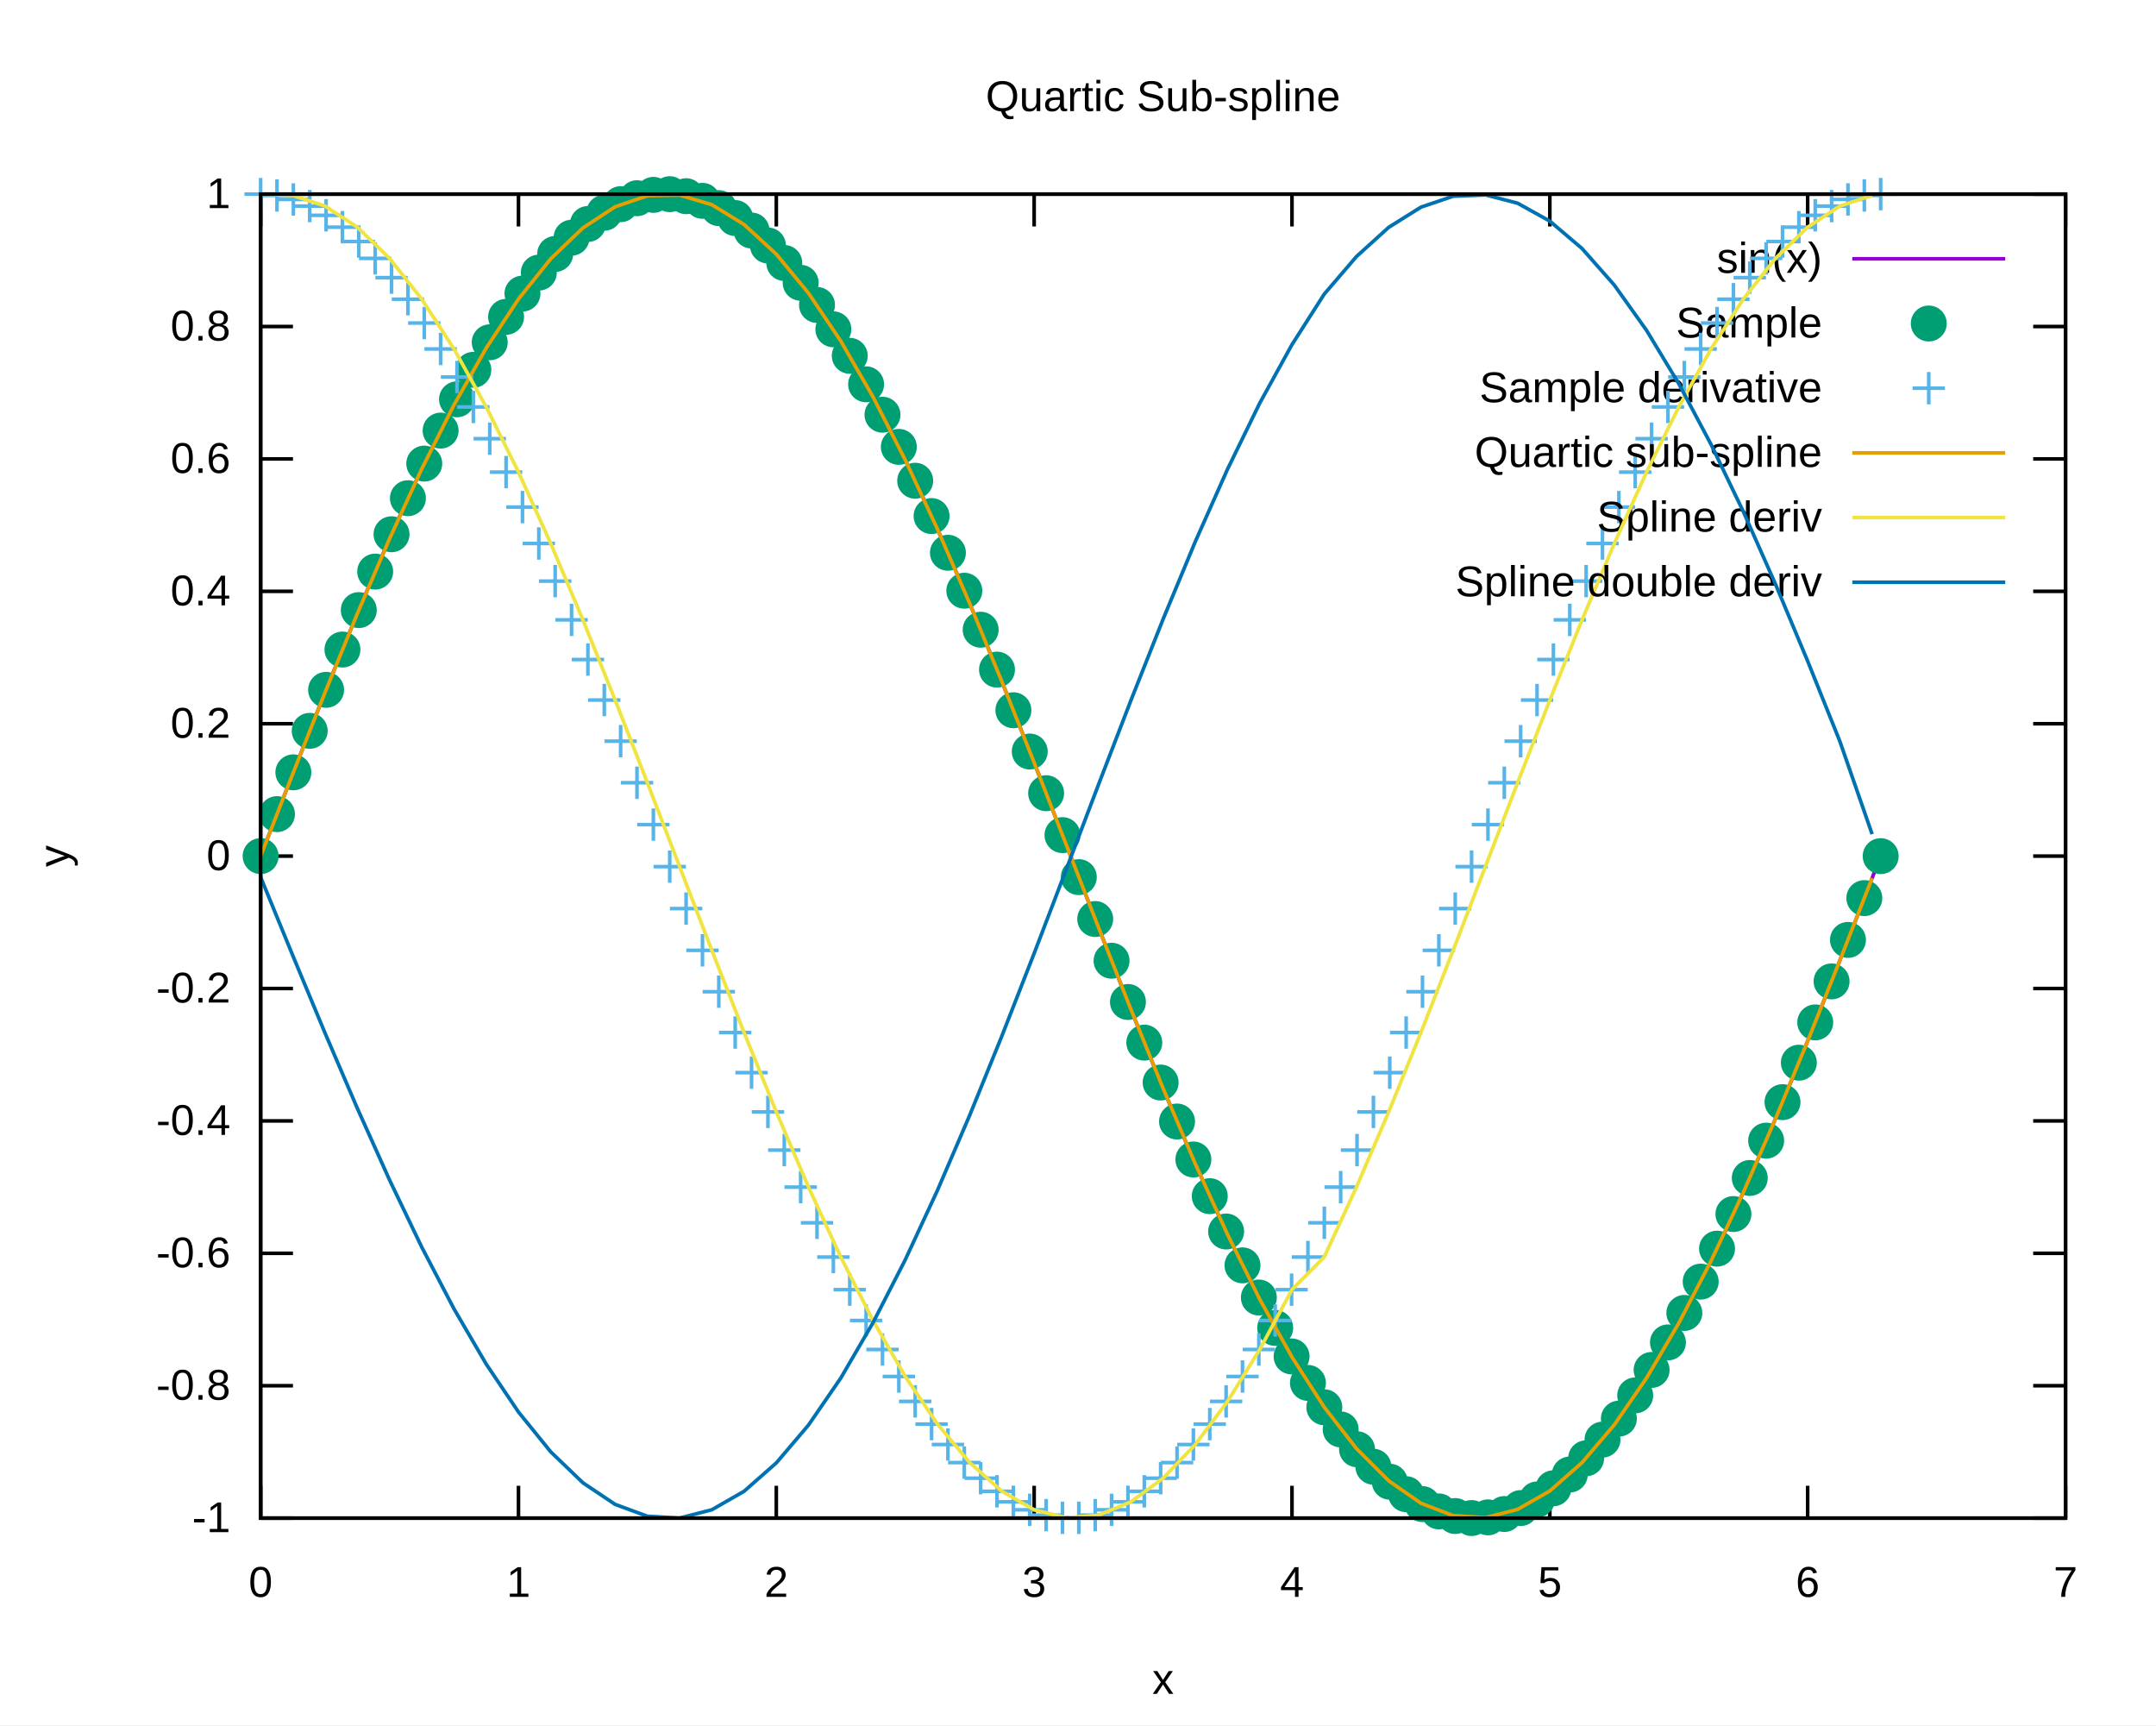
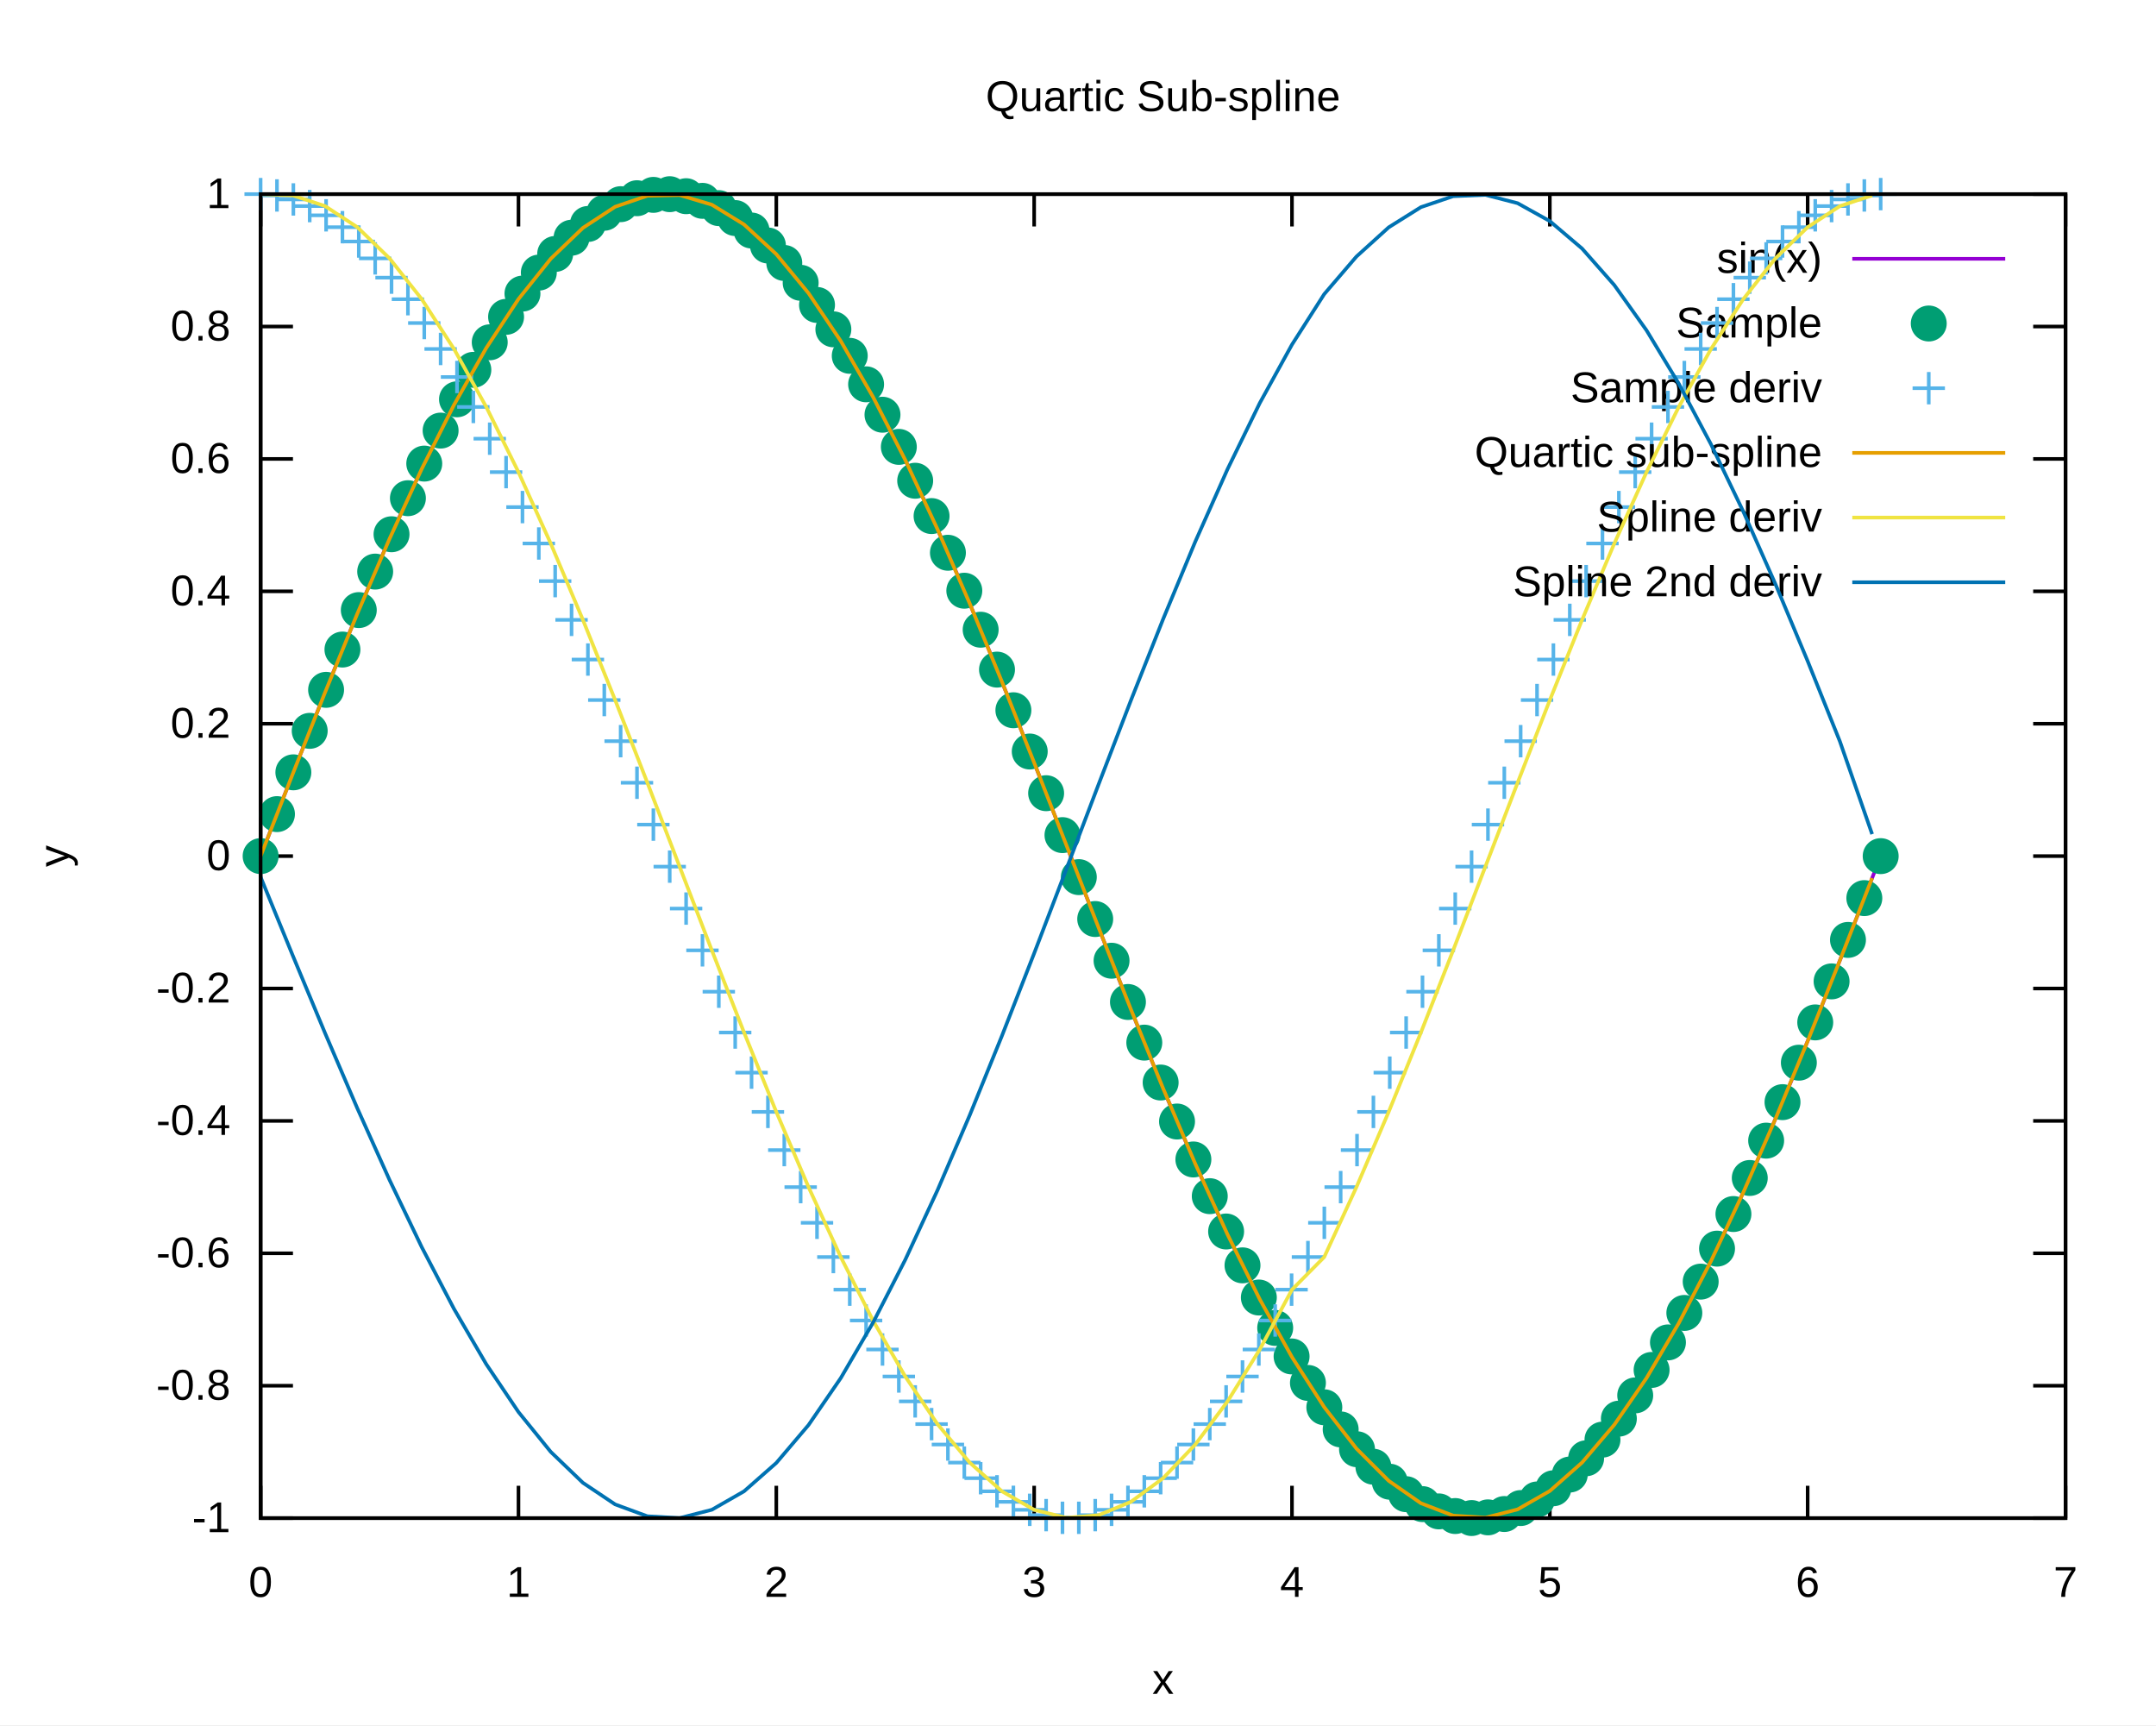
<svg xmlns="http://www.w3.org/2000/svg" xmlns:xlink="http://www.w3.org/1999/xlink" width="600" height="480" viewBox="0 0 600 480">
  <g id="gnuplot_canvas">
    <rect x="0" y="0" width="600" height="480" fill="#ffffff" />
    <defs>
      <circle id="gpDot" r="0.5" stroke-width="0.5" stroke="currentColor" />
      <path id="gpPt0" stroke-width="0.222" stroke="currentColor" d="M-1,0 h2 M0,-1 v2" />
      <path id="gpPt1" stroke-width="0.222" stroke="currentColor" d="M-1,-1 L1,1 M1,-1 L-1,1" />
      <path id="gpPt2" stroke-width="0.222" stroke="currentColor" d="M-1,0 L1,0 M0,-1 L0,1 M-1,-1 L1,1 M-1,1 L1,-1" />
      <rect id="gpPt3" stroke-width="0.222" stroke="currentColor" x="-1" y="-1" width="2" height="2" />
      <rect id="gpPt4" stroke-width="0.222" stroke="currentColor" fill="currentColor" x="-1" y="-1" width="2" height="2" />
      <circle id="gpPt5" stroke-width="0.222" stroke="currentColor" cx="0" cy="0" r="1" />
      <use xlink:href="#gpPt5" id="gpPt6" fill="currentColor" stroke="none" />
      <path id="gpPt7" stroke-width="0.222" stroke="currentColor" d="M0,-1.33 L-1.33,0.67 L1.33,0.67 z" />
      <use xlink:href="#gpPt7" id="gpPt8" fill="currentColor" stroke="none" />
      <use xlink:href="#gpPt7" id="gpPt9" stroke="currentColor" transform="rotate(180)" />
      <use xlink:href="#gpPt9" id="gpPt10" fill="currentColor" stroke="none" />
      <use xlink:href="#gpPt3" id="gpPt11" stroke="currentColor" transform="rotate(45)" />
      <use xlink:href="#gpPt11" id="gpPt12" fill="currentColor" stroke="none" />
      <path id="gpPt13" stroke-width="0.222" stroke="currentColor" d="M0,1.330 L1.265,0.411 L0.782,-1.067 L-0.782,-1.076 L-1.265,0.411 z" />
      <use xlink:href="#gpPt13" id="gpPt14" fill="currentColor" stroke="none" />
      <filter id="textbox" filterUnits="objectBoundingBox" x="0" y="0" height="1" width="1">
        <feFlood flood-color="#FFFFFF" flood-opacity="1" result="bgnd" />
        <feComposite in="SourceGraphic" in2="bgnd" operator="atop" />
      </filter>
      <filter id="greybox" filterUnits="objectBoundingBox" x="0" y="0" height="1" width="1">
        <feFlood flood-color="lightgrey" flood-opacity="1" result="grey" />
        <feComposite in="SourceGraphic" in2="grey" operator="atop" />
      </filter>
    </defs>
    <g fill="none" color="#FFFFFF" stroke="currentColor" stroke-width="1.00" stroke-linecap="butt" stroke-linejoin="miter">
</g>
    <g fill="none" color="black" stroke="currentColor" stroke-width="1.00" stroke-linecap="butt" stroke-linejoin="miter">
      <path stroke="black" d="M72.53,422.40 L81.53,422.40 M574.82,422.40 L565.82,422.40  " />
      <g transform="translate(64.14,426.30)" stroke="none" fill="black" font-family="Arial" font-size="12.00" text-anchor="end">
        <text>
          <tspan font-family="Arial">-1</tspan>
        </text>
      </g>
    </g>
    <g fill="none" color="black" stroke="currentColor" stroke-width="1.00" stroke-linecap="butt" stroke-linejoin="miter">
      <path stroke="black" d="M72.53,385.56 L81.53,385.56 M574.82,385.56 L565.82,385.56  " />
      <g transform="translate(64.14,389.46)" stroke="none" fill="black" font-family="Arial" font-size="12.00" text-anchor="end">
        <text>
          <tspan font-family="Arial">-0.8</tspan>
        </text>
      </g>
    </g>
    <g fill="none" color="black" stroke="currentColor" stroke-width="1.00" stroke-linecap="butt" stroke-linejoin="miter">
      <path stroke="black" d="M72.53,348.72 L81.53,348.72 M574.82,348.72 L565.82,348.72  " />
      <g transform="translate(64.14,352.62)" stroke="none" fill="black" font-family="Arial" font-size="12.00" text-anchor="end">
        <text>
          <tspan font-family="Arial">-0.6</tspan>
        </text>
      </g>
    </g>
    <g fill="none" color="black" stroke="currentColor" stroke-width="1.00" stroke-linecap="butt" stroke-linejoin="miter">
      <path stroke="black" d="M72.53,311.88 L81.53,311.88 M574.82,311.88 L565.82,311.88  " />
      <g transform="translate(64.14,315.78)" stroke="none" fill="black" font-family="Arial" font-size="12.00" text-anchor="end">
        <text>
          <tspan font-family="Arial">-0.4</tspan>
        </text>
      </g>
    </g>
    <g fill="none" color="black" stroke="currentColor" stroke-width="1.00" stroke-linecap="butt" stroke-linejoin="miter">
      <path stroke="black" d="M72.53,275.04 L81.53,275.04 M574.82,275.04 L565.82,275.04  " />
      <g transform="translate(64.14,278.94)" stroke="none" fill="black" font-family="Arial" font-size="12.00" text-anchor="end">
        <text>
          <tspan font-family="Arial">-0.2</tspan>
        </text>
      </g>
    </g>
    <g fill="none" color="black" stroke="currentColor" stroke-width="1.00" stroke-linecap="butt" stroke-linejoin="miter">
      <path stroke="black" d="M72.53,238.20 L81.53,238.20 M574.82,238.20 L565.82,238.20  " />
      <g transform="translate(64.14,242.10)" stroke="none" fill="black" font-family="Arial" font-size="12.00" text-anchor="end">
        <text>
          <tspan font-family="Arial"> 0</tspan>
        </text>
      </g>
    </g>
    <g fill="none" color="black" stroke="currentColor" stroke-width="1.00" stroke-linecap="butt" stroke-linejoin="miter">
      <path stroke="black" d="M72.53,201.37 L81.53,201.37 M574.82,201.37 L565.82,201.37  " />
      <g transform="translate(64.14,205.27)" stroke="none" fill="black" font-family="Arial" font-size="12.00" text-anchor="end">
        <text>
          <tspan font-family="Arial"> 0.2</tspan>
        </text>
      </g>
    </g>
    <g fill="none" color="black" stroke="currentColor" stroke-width="1.00" stroke-linecap="butt" stroke-linejoin="miter">
      <path stroke="black" d="M72.53,164.53 L81.53,164.53 M574.82,164.53 L565.82,164.53  " />
      <g transform="translate(64.14,168.43)" stroke="none" fill="black" font-family="Arial" font-size="12.00" text-anchor="end">
        <text>
          <tspan font-family="Arial"> 0.4</tspan>
        </text>
      </g>
    </g>
    <g fill="none" color="black" stroke="currentColor" stroke-width="1.00" stroke-linecap="butt" stroke-linejoin="miter">
      <path stroke="black" d="M72.53,127.69 L81.53,127.69 M574.82,127.69 L565.82,127.69  " />
      <g transform="translate(64.14,131.59)" stroke="none" fill="black" font-family="Arial" font-size="12.00" text-anchor="end">
        <text>
          <tspan font-family="Arial"> 0.6</tspan>
        </text>
      </g>
    </g>
    <g fill="none" color="black" stroke="currentColor" stroke-width="1.00" stroke-linecap="butt" stroke-linejoin="miter">
      <path stroke="black" d="M72.53,90.85 L81.53,90.85 M574.82,90.85 L565.82,90.85  " />
      <g transform="translate(64.14,94.75)" stroke="none" fill="black" font-family="Arial" font-size="12.00" text-anchor="end">
        <text>
          <tspan font-family="Arial"> 0.8</tspan>
        </text>
      </g>
    </g>
    <g fill="none" color="black" stroke="currentColor" stroke-width="1.00" stroke-linecap="butt" stroke-linejoin="miter">
      <path stroke="black" d="M72.53,54.01 L81.53,54.01 M574.82,54.01 L565.82,54.01  " />
      <g transform="translate(64.14,57.91)" stroke="none" fill="black" font-family="Arial" font-size="12.00" text-anchor="end">
        <text>
          <tspan font-family="Arial"> 1</tspan>
        </text>
      </g>
    </g>
    <g fill="none" color="black" stroke="currentColor" stroke-width="1.00" stroke-linecap="butt" stroke-linejoin="miter">
      <path stroke="black" d="M72.53,422.40 L72.53,413.40 M72.53,54.01 L72.53,63.01  " />
      <g transform="translate(72.53,444.30)" stroke="none" fill="black" font-family="Arial" font-size="12.00" text-anchor="middle">
        <text>
          <tspan font-family="Arial"> 0</tspan>
        </text>
      </g>
    </g>
    <g fill="none" color="black" stroke="currentColor" stroke-width="1.00" stroke-linecap="butt" stroke-linejoin="miter">
      <path stroke="black" d="M144.29,422.40 L144.29,413.40 M144.29,54.01 L144.29,63.01  " />
      <g transform="translate(144.29,444.30)" stroke="none" fill="black" font-family="Arial" font-size="12.00" text-anchor="middle">
        <text>
          <tspan font-family="Arial"> 1</tspan>
        </text>
      </g>
    </g>
    <g fill="none" color="black" stroke="currentColor" stroke-width="1.00" stroke-linecap="butt" stroke-linejoin="miter">
      <path stroke="black" d="M216.04,422.40 L216.04,413.40 M216.04,54.01 L216.04,63.01  " />
      <g transform="translate(216.04,444.30)" stroke="none" fill="black" font-family="Arial" font-size="12.00" text-anchor="middle">
        <text>
          <tspan font-family="Arial"> 2</tspan>
        </text>
      </g>
    </g>
    <g fill="none" color="black" stroke="currentColor" stroke-width="1.00" stroke-linecap="butt" stroke-linejoin="miter">
      <path stroke="black" d="M287.80,422.40 L287.80,413.40 M287.80,54.01 L287.80,63.01  " />
      <g transform="translate(287.80,444.30)" stroke="none" fill="black" font-family="Arial" font-size="12.00" text-anchor="middle">
        <text>
          <tspan font-family="Arial"> 3</tspan>
        </text>
      </g>
    </g>
    <g fill="none" color="black" stroke="currentColor" stroke-width="1.00" stroke-linecap="butt" stroke-linejoin="miter">
      <path stroke="black" d="M359.55,422.40 L359.55,413.40 M359.55,54.01 L359.55,63.01  " />
      <g transform="translate(359.55,444.30)" stroke="none" fill="black" font-family="Arial" font-size="12.00" text-anchor="middle">
        <text>
          <tspan font-family="Arial"> 4</tspan>
        </text>
      </g>
    </g>
    <g fill="none" color="black" stroke="currentColor" stroke-width="1.00" stroke-linecap="butt" stroke-linejoin="miter">
      <path stroke="black" d="M431.31,422.40 L431.31,413.40 M431.31,54.01 L431.31,63.01  " />
      <g transform="translate(431.31,444.30)" stroke="none" fill="black" font-family="Arial" font-size="12.00" text-anchor="middle">
        <text>
          <tspan font-family="Arial"> 5</tspan>
        </text>
      </g>
    </g>
    <g fill="none" color="black" stroke="currentColor" stroke-width="1.00" stroke-linecap="butt" stroke-linejoin="miter">
      <path stroke="black" d="M503.06,422.40 L503.06,413.40 M503.06,54.01 L503.06,63.01  " />
      <g transform="translate(503.06,444.30)" stroke="none" fill="black" font-family="Arial" font-size="12.00" text-anchor="middle">
        <text>
          <tspan font-family="Arial"> 6</tspan>
        </text>
      </g>
    </g>
    <g fill="none" color="black" stroke="currentColor" stroke-width="1.00" stroke-linecap="butt" stroke-linejoin="miter">
      <path stroke="black" d="M574.82,422.40 L574.82,413.40 M574.82,54.01 L574.82,63.01  " />
      <g transform="translate(574.82,444.30)" stroke="none" fill="black" font-family="Arial" font-size="12.00" text-anchor="middle">
        <text>
          <tspan font-family="Arial"> 7</tspan>
        </text>
      </g>
    </g>
    <g fill="none" color="black" stroke="currentColor" stroke-width="1.00" stroke-linecap="butt" stroke-linejoin="miter">
</g>
    <g fill="none" color="black" stroke="currentColor" stroke-width="1.00" stroke-linecap="butt" stroke-linejoin="miter">
      <path stroke="black" d="M72.53,54.01 L72.53,422.40 L574.82,422.40 L574.82,54.01 L72.53,54.01 Z  " />
    </g>
    <g fill="none" color="black" stroke="currentColor" stroke-width="1.00" stroke-linecap="butt" stroke-linejoin="miter">
</g>
    <g id="gnuplot_plot_1">
      <g fill="none" color="black" stroke="currentColor" stroke-width="1.00" stroke-linecap="butt" stroke-linejoin="miter">
        <g transform="translate(507.09,75.91)" stroke="none" fill="black" font-family="Arial" font-size="12.00" text-anchor="end">
          <text>
            <tspan font-family="Arial">sin(x)</tspan>
          </text>
        </g>
      </g>
      <g fill="none" color="black" stroke="currentColor" stroke-width="1.00" stroke-linecap="butt" stroke-linejoin="miter">
        <path stroke="rgb(148,   0, 211)" d="M515.48,72.01 L558.04,72.01 M72.53,238.20 L77.08,226.52 L81.64,214.89 L86.19,203.35 L90.75,191.94 L95.30,180.73   L99.85,169.75 L104.41,159.04 L108.96,148.65 L113.52,138.62 L118.07,128.99 L122.62,119.81 L127.18,111.10 L131.73,102.90   L136.29,95.24 L140.84,88.16 L145.40,81.69 L149.95,75.85 L154.50,70.66 L159.06,66.14 L163.61,62.32 L168.17,59.20   L172.72,56.81 L177.27,55.14 L181.83,54.22 L186.38,54.03 L190.94,54.59 L195.49,55.88 L200.04,57.91 L204.60,60.67   L209.15,64.14 L213.71,68.31 L218.26,73.17 L222.81,78.69 L227.37,84.85 L231.92,91.63 L236.48,99.00 L241.03,106.93   L245.59,115.39 L250.14,124.34 L254.69,133.76 L259.25,143.59 L263.80,153.80 L268.36,164.36 L272.91,175.21 L277.46,186.31   L282.02,197.63 L286.57,209.10 L291.13,220.70 L295.68,232.36 L300.23,244.05 L304.79,255.71 L309.34,267.31 L313.90,278.79   L318.45,290.10 L323.00,301.20 L327.56,312.05 L332.11,322.61 L336.67,332.82 L341.22,342.66 L345.78,352.07 L350.33,361.02   L354.88,369.48 L359.44,377.41 L363.99,384.78 L368.55,391.56 L373.10,397.72 L377.65,403.24 L382.21,408.10 L386.76,412.27   L391.32,415.74 L395.87,418.50 L400.42,420.53 L404.98,421.82 L409.53,422.38 L414.09,422.19 L418.64,421.27 L423.19,419.60   L427.75,417.21 L432.30,414.09 L436.86,410.27 L441.41,405.75 L445.97,400.56 L450.52,394.72 L455.07,388.25 L459.63,381.17   L464.18,373.51 L468.74,365.31 L473.29,356.60 L477.84,347.42 L482.40,337.79 L486.95,327.76 L491.51,317.37 L496.06,306.66   L500.61,295.68 L505.17,284.46 L509.72,273.06 L514.28,261.52 L518.83,249.89 L523.38,238.20  " />
      </g>
    </g>
    <g id="gnuplot_plot_2">
      <g fill="none" color="black" stroke="currentColor" stroke-width="1.00" stroke-linecap="butt" stroke-linejoin="miter">
        <g transform="translate(507.09,93.91)" stroke="none" fill="black" font-family="Arial" font-size="12.00" text-anchor="end">
          <text>
            <tspan font-family="Arial">Sample</tspan>
          </text>
        </g>
      </g>
      <g fill="none" color="black" stroke="currentColor" stroke-width="1.00" stroke-linecap="butt" stroke-linejoin="miter">
        <use xlink:href="#gpPt6" transform="translate(72.53,238.20) scale(4.50)" color="rgb(  0, 158, 115)" />
        <use xlink:href="#gpPt6" transform="translate(77.08,226.52) scale(4.50)" color="rgb(  0, 158, 115)" />
        <use xlink:href="#gpPt6" transform="translate(81.64,214.89) scale(4.50)" color="rgb(  0, 158, 115)" />
        <use xlink:href="#gpPt6" transform="translate(86.19,203.35) scale(4.50)" color="rgb(  0, 158, 115)" />
        <use xlink:href="#gpPt6" transform="translate(90.75,191.94) scale(4.50)" color="rgb(  0, 158, 115)" />
        <use xlink:href="#gpPt6" transform="translate(95.30,180.73) scale(4.50)" color="rgb(  0, 158, 115)" />
        <use xlink:href="#gpPt6" transform="translate(99.85,169.75) scale(4.50)" color="rgb(  0, 158, 115)" />
        <use xlink:href="#gpPt6" transform="translate(104.41,159.04) scale(4.50)" color="rgb(  0, 158, 115)" />
        <use xlink:href="#gpPt6" transform="translate(108.96,148.65) scale(4.50)" color="rgb(  0, 158, 115)" />
        <use xlink:href="#gpPt6" transform="translate(113.52,138.62) scale(4.50)" color="rgb(  0, 158, 115)" />
        <use xlink:href="#gpPt6" transform="translate(118.07,128.99) scale(4.50)" color="rgb(  0, 158, 115)" />
        <use xlink:href="#gpPt6" transform="translate(122.62,119.81) scale(4.50)" color="rgb(  0, 158, 115)" />
        <use xlink:href="#gpPt6" transform="translate(127.18,111.10) scale(4.50)" color="rgb(  0, 158, 115)" />
        <use xlink:href="#gpPt6" transform="translate(131.73,102.90) scale(4.50)" color="rgb(  0, 158, 115)" />
        <use xlink:href="#gpPt6" transform="translate(136.29,95.24) scale(4.50)" color="rgb(  0, 158, 115)" />
        <use xlink:href="#gpPt6" transform="translate(140.84,88.16) scale(4.50)" color="rgb(  0, 158, 115)" />
        <use xlink:href="#gpPt6" transform="translate(145.40,81.69) scale(4.50)" color="rgb(  0, 158, 115)" />
        <use xlink:href="#gpPt6" transform="translate(149.95,75.85) scale(4.50)" color="rgb(  0, 158, 115)" />
        <use xlink:href="#gpPt6" transform="translate(154.50,70.66) scale(4.50)" color="rgb(  0, 158, 115)" />
        <use xlink:href="#gpPt6" transform="translate(159.06,66.14) scale(4.50)" color="rgb(  0, 158, 115)" />
        <use xlink:href="#gpPt6" transform="translate(163.61,62.32) scale(4.50)" color="rgb(  0, 158, 115)" />
        <use xlink:href="#gpPt6" transform="translate(168.17,59.20) scale(4.50)" color="rgb(  0, 158, 115)" />
        <use xlink:href="#gpPt6" transform="translate(172.72,56.81) scale(4.50)" color="rgb(  0, 158, 115)" />
        <use xlink:href="#gpPt6" transform="translate(177.27,55.15) scale(4.50)" color="rgb(  0, 158, 115)" />
        <use xlink:href="#gpPt6" transform="translate(181.83,54.22) scale(4.50)" color="rgb(  0, 158, 115)" />
        <use xlink:href="#gpPt6" transform="translate(186.38,54.03) scale(4.50)" color="rgb(  0, 158, 115)" />
        <use xlink:href="#gpPt6" transform="translate(190.94,54.59) scale(4.50)" color="rgb(  0, 158, 115)" />
        <use xlink:href="#gpPt6" transform="translate(195.49,55.88) scale(4.50)" color="rgb(  0, 158, 115)" />
        <use xlink:href="#gpPt6" transform="translate(200.04,57.91) scale(4.50)" color="rgb(  0, 158, 115)" />
        <use xlink:href="#gpPt6" transform="translate(204.60,60.67) scale(4.50)" color="rgb(  0, 158, 115)" />
        <use xlink:href="#gpPt6" transform="translate(209.15,64.14) scale(4.50)" color="rgb(  0, 158, 115)" />
        <use xlink:href="#gpPt6" transform="translate(213.71,68.31) scale(4.50)" color="rgb(  0, 158, 115)" />
        <use xlink:href="#gpPt6" transform="translate(218.26,73.17) scale(4.50)" color="rgb(  0, 158, 115)" />
        <use xlink:href="#gpPt6" transform="translate(222.82,78.69) scale(4.50)" color="rgb(  0, 158, 115)" />
        <use xlink:href="#gpPt6" transform="translate(227.37,84.85) scale(4.50)" color="rgb(  0, 158, 115)" />
        <use xlink:href="#gpPt6" transform="translate(231.92,91.63) scale(4.50)" color="rgb(  0, 158, 115)" />
        <use xlink:href="#gpPt6" transform="translate(236.48,99.00) scale(4.50)" color="rgb(  0, 158, 115)" />
        <use xlink:href="#gpPt6" transform="translate(241.03,106.93) scale(4.50)" color="rgb(  0, 158, 115)" />
        <use xlink:href="#gpPt6" transform="translate(245.59,115.39) scale(4.50)" color="rgb(  0, 158, 115)" />
        <use xlink:href="#gpPt6" transform="translate(250.14,124.34) scale(4.50)" color="rgb(  0, 158, 115)" />
        <use xlink:href="#gpPt6" transform="translate(254.69,133.76) scale(4.50)" color="rgb(  0, 158, 115)" />
        <use xlink:href="#gpPt6" transform="translate(259.25,143.59) scale(4.50)" color="rgb(  0, 158, 115)" />
        <use xlink:href="#gpPt6" transform="translate(263.80,153.80) scale(4.50)" color="rgb(  0, 158, 115)" />
        <use xlink:href="#gpPt6" transform="translate(268.36,164.36) scale(4.50)" color="rgb(  0, 158, 115)" />
        <use xlink:href="#gpPt6" transform="translate(272.91,175.21) scale(4.50)" color="rgb(  0, 158, 115)" />
        <use xlink:href="#gpPt6" transform="translate(277.46,186.31) scale(4.50)" color="rgb(  0, 158, 115)" />
        <use xlink:href="#gpPt6" transform="translate(282.02,197.62) scale(4.50)" color="rgb(  0, 158, 115)" />
        <use xlink:href="#gpPt6" transform="translate(286.57,209.10) scale(4.50)" color="rgb(  0, 158, 115)" />
        <use xlink:href="#gpPt6" transform="translate(291.13,220.70) scale(4.50)" color="rgb(  0, 158, 115)" />
        <use xlink:href="#gpPt6" transform="translate(295.68,232.36) scale(4.50)" color="rgb(  0, 158, 115)" />
        <use xlink:href="#gpPt6" transform="translate(300.23,244.05) scale(4.50)" color="rgb(  0, 158, 115)" />
        <use xlink:href="#gpPt6" transform="translate(304.79,255.71) scale(4.50)" color="rgb(  0, 158, 115)" />
        <use xlink:href="#gpPt6" transform="translate(309.34,267.31) scale(4.50)" color="rgb(  0, 158, 115)" />
        <use xlink:href="#gpPt6" transform="translate(313.90,278.79) scale(4.50)" color="rgb(  0, 158, 115)" />
        <use xlink:href="#gpPt6" transform="translate(318.45,290.10) scale(4.50)" color="rgb(  0, 158, 115)" />
        <use xlink:href="#gpPt6" transform="translate(323.00,301.20) scale(4.50)" color="rgb(  0, 158, 115)" />
        <use xlink:href="#gpPt6" transform="translate(327.56,312.05) scale(4.50)" color="rgb(  0, 158, 115)" />
        <use xlink:href="#gpPt6" transform="translate(332.11,322.61) scale(4.50)" color="rgb(  0, 158, 115)" />
        <use xlink:href="#gpPt6" transform="translate(336.67,332.82) scale(4.50)" color="rgb(  0, 158, 115)" />
        <use xlink:href="#gpPt6" transform="translate(341.22,342.65) scale(4.50)" color="rgb(  0, 158, 115)" />
        <use xlink:href="#gpPt6" transform="translate(345.78,352.07) scale(4.50)" color="rgb(  0, 158, 115)" />
        <use xlink:href="#gpPt6" transform="translate(350.33,361.02) scale(4.50)" color="rgb(  0, 158, 115)" />
        <use xlink:href="#gpPt6" transform="translate(354.88,369.48) scale(4.50)" color="rgb(  0, 158, 115)" />
        <use xlink:href="#gpPt6" transform="translate(359.44,377.41) scale(4.50)" color="rgb(  0, 158, 115)" />
        <use xlink:href="#gpPt6" transform="translate(363.99,384.78) scale(4.50)" color="rgb(  0, 158, 115)" />
        <use xlink:href="#gpPt6" transform="translate(368.55,391.56) scale(4.50)" color="rgb(  0, 158, 115)" />
        <use xlink:href="#gpPt6" transform="translate(373.10,397.72) scale(4.50)" color="rgb(  0, 158, 115)" />
        <use xlink:href="#gpPt6" transform="translate(377.65,403.24) scale(4.50)" color="rgb(  0, 158, 115)" />
        <use xlink:href="#gpPt6" transform="translate(382.21,408.10) scale(4.50)" color="rgb(  0, 158, 115)" />
        <use xlink:href="#gpPt6" transform="translate(386.76,412.27) scale(4.50)" color="rgb(  0, 158, 115)" />
        <use xlink:href="#gpPt6" transform="translate(391.32,415.74) scale(4.50)" color="rgb(  0, 158, 115)" />
        <use xlink:href="#gpPt6" transform="translate(395.87,418.50) scale(4.50)" color="rgb(  0, 158, 115)" />
        <use xlink:href="#gpPt6" transform="translate(400.42,420.53) scale(4.50)" color="rgb(  0, 158, 115)" />
        <use xlink:href="#gpPt6" transform="translate(404.98,421.82) scale(4.50)" color="rgb(  0, 158, 115)" />
        <use xlink:href="#gpPt6" transform="translate(409.53,422.38) scale(4.50)" color="rgb(  0, 158, 115)" />
        <use xlink:href="#gpPt6" transform="translate(414.09,422.19) scale(4.50)" color="rgb(  0, 158, 115)" />
        <use xlink:href="#gpPt6" transform="translate(418.64,421.26) scale(4.50)" color="rgb(  0, 158, 115)" />
        <use xlink:href="#gpPt6" transform="translate(423.19,419.60) scale(4.50)" color="rgb(  0, 158, 115)" />
        <use xlink:href="#gpPt6" transform="translate(427.75,417.21) scale(4.50)" color="rgb(  0, 158, 115)" />
        <use xlink:href="#gpPt6" transform="translate(432.30,414.09) scale(4.50)" color="rgb(  0, 158, 115)" />
        <use xlink:href="#gpPt6" transform="translate(436.86,410.27) scale(4.50)" color="rgb(  0, 158, 115)" />
        <use xlink:href="#gpPt6" transform="translate(441.41,405.75) scale(4.50)" color="rgb(  0, 158, 115)" />
        <use xlink:href="#gpPt6" transform="translate(445.96,400.56) scale(4.50)" color="rgb(  0, 158, 115)" />
        <use xlink:href="#gpPt6" transform="translate(450.52,394.72) scale(4.50)" color="rgb(  0, 158, 115)" />
        <use xlink:href="#gpPt6" transform="translate(455.07,388.25) scale(4.50)" color="rgb(  0, 158, 115)" />
        <use xlink:href="#gpPt6" transform="translate(459.63,381.17) scale(4.50)" color="rgb(  0, 158, 115)" />
        <use xlink:href="#gpPt6" transform="translate(464.18,373.51) scale(4.50)" color="rgb(  0, 158, 115)" />
        <use xlink:href="#gpPt6" transform="translate(468.74,365.31) scale(4.50)" color="rgb(  0, 158, 115)" />
        <use xlink:href="#gpPt6" transform="translate(473.29,356.60) scale(4.50)" color="rgb(  0, 158, 115)" />
        <use xlink:href="#gpPt6" transform="translate(477.84,347.42) scale(4.50)" color="rgb(  0, 158, 115)" />
        <use xlink:href="#gpPt6" transform="translate(482.40,337.79) scale(4.50)" color="rgb(  0, 158, 115)" />
        <use xlink:href="#gpPt6" transform="translate(486.95,327.76) scale(4.50)" color="rgb(  0, 158, 115)" />
        <use xlink:href="#gpPt6" transform="translate(491.51,317.37) scale(4.50)" color="rgb(  0, 158, 115)" />
        <use xlink:href="#gpPt6" transform="translate(496.06,306.66) scale(4.50)" color="rgb(  0, 158, 115)" />
        <use xlink:href="#gpPt6" transform="translate(500.61,295.68) scale(4.50)" color="rgb(  0, 158, 115)" />
        <use xlink:href="#gpPt6" transform="translate(505.17,284.47) scale(4.50)" color="rgb(  0, 158, 115)" />
        <use xlink:href="#gpPt6" transform="translate(509.72,273.06) scale(4.50)" color="rgb(  0, 158, 115)" />
        <use xlink:href="#gpPt6" transform="translate(514.28,261.52) scale(4.50)" color="rgb(  0, 158, 115)" />
        <use xlink:href="#gpPt6" transform="translate(518.83,249.89) scale(4.50)" color="rgb(  0, 158, 115)" />
        <use xlink:href="#gpPt6" transform="translate(523.38,238.21) scale(4.50)" color="rgb(  0, 158, 115)" />
        <use xlink:href="#gpPt6" transform="translate(536.76,90.01) scale(4.50)" color="rgb(  0, 158, 115)" />
      </g>
    </g>
    <g id="gnuplot_plot_3">
      <g fill="none" color="black" stroke="currentColor" stroke-width="1.00" stroke-linecap="butt" stroke-linejoin="miter">
        <g transform="translate(507.09,111.91)" stroke="none" fill="black" font-family="Arial" font-size="12.00" text-anchor="end">
          <text>
-             <tspan font-family="Arial">Sample derivative</tspan>
+             <tspan font-family="Arial">Sample deriv</tspan>
          </text>
        </g>
      </g>
      <g fill="none" color="black" stroke="currentColor" stroke-width="1.00" stroke-linecap="butt" stroke-linejoin="miter">
        <use xlink:href="#gpPt0" transform="translate(72.53,54.01) scale(4.50)" color="rgb( 86, 180, 233)" />
        <use xlink:href="#gpPt0" transform="translate(77.08,54.38) scale(4.50)" color="rgb( 86, 180, 233)" />
        <use xlink:href="#gpPt0" transform="translate(81.64,55.49) scale(4.50)" color="rgb( 86, 180, 233)" />
        <use xlink:href="#gpPt0" transform="translate(86.19,57.34) scale(4.50)" color="rgb( 86, 180, 233)" />
        <use xlink:href="#gpPt0" transform="translate(90.75,59.91) scale(4.50)" color="rgb( 86, 180, 233)" />
        <use xlink:href="#gpPt0" transform="translate(95.30,63.21) scale(4.50)" color="rgb( 86, 180, 233)" />
        <use xlink:href="#gpPt0" transform="translate(99.85,67.20) scale(4.50)" color="rgb( 86, 180, 233)" />
        <use xlink:href="#gpPt0" transform="translate(104.41,71.89) scale(4.50)" color="rgb( 86, 180, 233)" />
        <use xlink:href="#gpPt0" transform="translate(108.96,77.25) scale(4.50)" color="rgb( 86, 180, 233)" />
        <use xlink:href="#gpPt0" transform="translate(113.52,83.25) scale(4.50)" color="rgb( 86, 180, 233)" />
        <use xlink:href="#gpPt0" transform="translate(118.07,89.88) scale(4.50)" color="rgb( 86, 180, 233)" />
        <use xlink:href="#gpPt0" transform="translate(122.62,97.10) scale(4.50)" color="rgb( 86, 180, 233)" />
        <use xlink:href="#gpPt0" transform="translate(127.18,104.90) scale(4.50)" color="rgb( 86, 180, 233)" />
        <use xlink:href="#gpPt0" transform="translate(131.73,113.23) scale(4.50)" color="rgb( 86, 180, 233)" />
        <use xlink:href="#gpPt0" transform="translate(136.29,122.06) scale(4.50)" color="rgb( 86, 180, 233)" />
        <use xlink:href="#gpPt0" transform="translate(140.84,131.36) scale(4.50)" color="rgb( 86, 180, 233)" />
        <use xlink:href="#gpPt0" transform="translate(145.40,141.09) scale(4.50)" color="rgb( 86, 180, 233)" />
        <use xlink:href="#gpPt0" transform="translate(149.95,151.22) scale(4.50)" color="rgb( 86, 180, 233)" />
        <use xlink:href="#gpPt0" transform="translate(154.50,161.69) scale(4.50)" color="rgb( 86, 180, 233)" />
        <use xlink:href="#gpPt0" transform="translate(159.06,172.47) scale(4.50)" color="rgb( 86, 180, 233)" />
        <use xlink:href="#gpPt0" transform="translate(163.61,183.51) scale(4.50)" color="rgb( 86, 180, 233)" />
        <use xlink:href="#gpPt0" transform="translate(168.17,194.78) scale(4.50)" color="rgb( 86, 180, 233)" />
        <use xlink:href="#gpPt0" transform="translate(172.72,206.22) scale(4.50)" color="rgb( 86, 180, 233)" />
        <use xlink:href="#gpPt0" transform="translate(177.27,217.79) scale(4.50)" color="rgb( 86, 180, 233)" />
        <use xlink:href="#gpPt0" transform="translate(181.83,229.44) scale(4.50)" color="rgb( 86, 180, 233)" />
        <use xlink:href="#gpPt0" transform="translate(186.38,241.13) scale(4.50)" color="rgb( 86, 180, 233)" />
        <use xlink:href="#gpPt0" transform="translate(190.94,252.80) scale(4.50)" color="rgb( 86, 180, 233)" />
        <use xlink:href="#gpPt0" transform="translate(195.49,264.42) scale(4.50)" color="rgb( 86, 180, 233)" />
        <use xlink:href="#gpPt0" transform="translate(200.04,275.93) scale(4.50)" color="rgb( 86, 180, 233)" />
        <use xlink:href="#gpPt0" transform="translate(204.60,287.29) scale(4.50)" color="rgb( 86, 180, 233)" />
        <use xlink:href="#gpPt0" transform="translate(209.15,298.45) scale(4.50)" color="rgb( 86, 180, 233)" />
        <use xlink:href="#gpPt0" transform="translate(213.71,309.37) scale(4.50)" color="rgb( 86, 180, 233)" />
        <use xlink:href="#gpPt0" transform="translate(218.26,320.00) scale(4.50)" color="rgb( 86, 180, 233)" />
        <use xlink:href="#gpPt0" transform="translate(222.82,330.30) scale(4.50)" color="rgb( 86, 180, 233)" />
        <use xlink:href="#gpPt0" transform="translate(227.37,340.23) scale(4.50)" color="rgb( 86, 180, 233)" />
        <use xlink:href="#gpPt0" transform="translate(231.92,349.76) scale(4.50)" color="rgb( 86, 180, 233)" />
        <use xlink:href="#gpPt0" transform="translate(236.48,358.83) scale(4.50)" color="rgb( 86, 180, 233)" />
        <use xlink:href="#gpPt0" transform="translate(241.03,367.41) scale(4.50)" color="rgb( 86, 180, 233)" />
        <use xlink:href="#gpPt0" transform="translate(245.59,375.48) scale(4.50)" color="rgb( 86, 180, 233)" />
        <use xlink:href="#gpPt0" transform="translate(250.14,382.99) scale(4.50)" color="rgb( 86, 180, 233)" />
        <use xlink:href="#gpPt0" transform="translate(254.69,389.92) scale(4.50)" color="rgb( 86, 180, 233)" />
        <use xlink:href="#gpPt0" transform="translate(259.25,396.24) scale(4.50)" color="rgb( 86, 180, 233)" />
        <use xlink:href="#gpPt0" transform="translate(263.80,401.92) scale(4.50)" color="rgb( 86, 180, 233)" />
        <use xlink:href="#gpPt0" transform="translate(268.36,406.95) scale(4.50)" color="rgb( 86, 180, 233)" />
        <use xlink:href="#gpPt0" transform="translate(272.91,411.29) scale(4.50)" color="rgb( 86, 180, 233)" />
        <use xlink:href="#gpPt0" transform="translate(277.46,414.94) scale(4.50)" color="rgb( 86, 180, 233)" />
        <use xlink:href="#gpPt0" transform="translate(282.02,417.87) scale(4.50)" color="rgb( 86, 180, 233)" />
        <use xlink:href="#gpPt0" transform="translate(286.57,420.09) scale(4.50)" color="rgb( 86, 180, 233)" />
        <use xlink:href="#gpPt0" transform="translate(291.13,421.57) scale(4.50)" color="rgb( 86, 180, 233)" />
        <use xlink:href="#gpPt0" transform="translate(295.68,422.31) scale(4.50)" color="rgb( 86, 180, 233)" />
        <use xlink:href="#gpPt0" transform="translate(300.23,422.31) scale(4.50)" color="rgb( 86, 180, 233)" />
        <use xlink:href="#gpPt0" transform="translate(304.79,421.57) scale(4.50)" color="rgb( 86, 180, 233)" />
        <use xlink:href="#gpPt0" transform="translate(309.34,420.09) scale(4.50)" color="rgb( 86, 180, 233)" />
        <use xlink:href="#gpPt0" transform="translate(313.90,417.87) scale(4.50)" color="rgb( 86, 180, 233)" />
        <use xlink:href="#gpPt0" transform="translate(318.45,414.94) scale(4.50)" color="rgb( 86, 180, 233)" />
        <use xlink:href="#gpPt0" transform="translate(323.00,411.29) scale(4.50)" color="rgb( 86, 180, 233)" />
        <use xlink:href="#gpPt0" transform="translate(327.56,406.95) scale(4.50)" color="rgb( 86, 180, 233)" />
        <use xlink:href="#gpPt0" transform="translate(332.11,401.92) scale(4.50)" color="rgb( 86, 180, 233)" />
        <use xlink:href="#gpPt0" transform="translate(336.67,396.24) scale(4.50)" color="rgb( 86, 180, 233)" />
        <use xlink:href="#gpPt0" transform="translate(341.22,389.92) scale(4.50)" color="rgb( 86, 180, 233)" />
        <use xlink:href="#gpPt0" transform="translate(345.78,382.99) scale(4.50)" color="rgb( 86, 180, 233)" />
        <use xlink:href="#gpPt0" transform="translate(350.33,375.48) scale(4.50)" color="rgb( 86, 180, 233)" />
        <use xlink:href="#gpPt0" transform="translate(354.88,367.41) scale(4.50)" color="rgb( 86, 180, 233)" />
        <use xlink:href="#gpPt0" transform="translate(359.44,358.83) scale(4.50)" color="rgb( 86, 180, 233)" />
        <use xlink:href="#gpPt0" transform="translate(363.99,349.76) scale(4.50)" color="rgb( 86, 180, 233)" />
        <use xlink:href="#gpPt0" transform="translate(368.55,340.23) scale(4.50)" color="rgb( 86, 180, 233)" />
        <use xlink:href="#gpPt0" transform="translate(373.10,330.30) scale(4.50)" color="rgb( 86, 180, 233)" />
        <use xlink:href="#gpPt0" transform="translate(377.65,320.00) scale(4.50)" color="rgb( 86, 180, 233)" />
        <use xlink:href="#gpPt0" transform="translate(382.21,309.37) scale(4.50)" color="rgb( 86, 180, 233)" />
        <use xlink:href="#gpPt0" transform="translate(386.76,298.45) scale(4.50)" color="rgb( 86, 180, 233)" />
        <use xlink:href="#gpPt0" transform="translate(391.32,287.29) scale(4.50)" color="rgb( 86, 180, 233)" />
        <use xlink:href="#gpPt0" transform="translate(395.87,275.93) scale(4.50)" color="rgb( 86, 180, 233)" />
        <use xlink:href="#gpPt0" transform="translate(400.42,264.42) scale(4.50)" color="rgb( 86, 180, 233)" />
        <use xlink:href="#gpPt0" transform="translate(404.98,252.80) scale(4.50)" color="rgb( 86, 180, 233)" />
        <use xlink:href="#gpPt0" transform="translate(409.53,241.13) scale(4.50)" color="rgb( 86, 180, 233)" />
        <use xlink:href="#gpPt0" transform="translate(414.09,229.44) scale(4.50)" color="rgb( 86, 180, 233)" />
        <use xlink:href="#gpPt0" transform="translate(418.64,217.79) scale(4.50)" color="rgb( 86, 180, 233)" />
        <use xlink:href="#gpPt0" transform="translate(423.19,206.22) scale(4.50)" color="rgb( 86, 180, 233)" />
        <use xlink:href="#gpPt0" transform="translate(427.75,194.78) scale(4.50)" color="rgb( 86, 180, 233)" />
        <use xlink:href="#gpPt0" transform="translate(432.30,183.51) scale(4.50)" color="rgb( 86, 180, 233)" />
        <use xlink:href="#gpPt0" transform="translate(436.86,172.47) scale(4.50)" color="rgb( 86, 180, 233)" />
        <use xlink:href="#gpPt0" transform="translate(441.41,161.69) scale(4.50)" color="rgb( 86, 180, 233)" />
        <use xlink:href="#gpPt0" transform="translate(445.96,151.22) scale(4.50)" color="rgb( 86, 180, 233)" />
        <use xlink:href="#gpPt0" transform="translate(450.52,141.09) scale(4.50)" color="rgb( 86, 180, 233)" />
        <use xlink:href="#gpPt0" transform="translate(455.07,131.36) scale(4.50)" color="rgb( 86, 180, 233)" />
        <use xlink:href="#gpPt0" transform="translate(459.63,122.06) scale(4.50)" color="rgb( 86, 180, 233)" />
        <use xlink:href="#gpPt0" transform="translate(464.18,113.23) scale(4.50)" color="rgb( 86, 180, 233)" />
        <use xlink:href="#gpPt0" transform="translate(468.74,104.90) scale(4.50)" color="rgb( 86, 180, 233)" />
        <use xlink:href="#gpPt0" transform="translate(473.29,97.10) scale(4.50)" color="rgb( 86, 180, 233)" />
        <use xlink:href="#gpPt0" transform="translate(477.84,89.88) scale(4.50)" color="rgb( 86, 180, 233)" />
        <use xlink:href="#gpPt0" transform="translate(482.40,83.25) scale(4.50)" color="rgb( 86, 180, 233)" />
        <use xlink:href="#gpPt0" transform="translate(486.95,77.25) scale(4.50)" color="rgb( 86, 180, 233)" />
        <use xlink:href="#gpPt0" transform="translate(491.51,71.89) scale(4.50)" color="rgb( 86, 180, 233)" />
        <use xlink:href="#gpPt0" transform="translate(496.06,67.20) scale(4.50)" color="rgb( 86, 180, 233)" />
        <use xlink:href="#gpPt0" transform="translate(500.61,63.21) scale(4.50)" color="rgb( 86, 180, 233)" />
        <use xlink:href="#gpPt0" transform="translate(505.17,59.91) scale(4.50)" color="rgb( 86, 180, 233)" />
        <use xlink:href="#gpPt0" transform="translate(509.72,57.34) scale(4.50)" color="rgb( 86, 180, 233)" />
        <use xlink:href="#gpPt0" transform="translate(514.28,55.49) scale(4.50)" color="rgb( 86, 180, 233)" />
        <use xlink:href="#gpPt0" transform="translate(518.83,54.38) scale(4.50)" color="rgb( 86, 180, 233)" />
        <use xlink:href="#gpPt0" transform="translate(523.38,54.01) scale(4.50)" color="rgb( 86, 180, 233)" />
        <use xlink:href="#gpPt0" transform="translate(536.76,108.01) scale(4.50)" color="rgb( 86, 180, 233)" />
      </g>
    </g>
    <g id="gnuplot_plot_4">
      <g fill="none" color="black" stroke="currentColor" stroke-width="1.00" stroke-linecap="butt" stroke-linejoin="miter">
        <g transform="translate(507.09,129.91)" stroke="none" fill="black" font-family="Arial" font-size="12.00" text-anchor="end">
          <text>
            <tspan font-family="Arial">Quartic sub-spline</tspan>
          </text>
        </g>
      </g>
      <g fill="none" color="black" stroke="currentColor" stroke-width="1.00" stroke-linecap="butt" stroke-linejoin="miter">
        <path stroke="rgb(230, 159,   0)" d="M515.48,126.01 L558.04,126.01 M72.53,238.20 L81.50,215.25 L90.47,192.64 L99.44,170.75 L108.41,149.90 L117.38,130.44   L126.35,112.65 L135.32,96.83 L144.29,83.21 L153.26,72.01 L162.22,63.41 L171.19,57.53 L180.16,54.47 L189.13,54.28   L198.10,56.96 L207.07,62.47 L216.04,70.72 L225.01,81.58 L233.98,94.89 L242.95,110.43 L251.92,127.97 L260.89,147.23   L269.86,167.90 L278.83,189.68 L287.80,212.21 L296.77,235.15 L305.74,258.13 L314.71,280.81 L323.68,302.82 L332.64,323.82   L341.61,343.48 L350.58,361.51 L359.55,377.60 L368.52,391.52 L377.49,403.05 L386.46,412.01 L395.43,418.26 L404.40,421.70   L413.37,422.27 L422.34,419.97 L431.31,414.84 L440.28,406.94 L449.25,396.42 L458.22,383.42 L467.19,368.16 L476.16,350.88   L485.13,331.83 L494.09,311.32 L503.06,289.67 L512.03,267.22 L521.00,244.32  " />
      </g>
    </g>
    <g id="gnuplot_plot_5">
      <g fill="none" color="black" stroke="currentColor" stroke-width="1.00" stroke-linecap="butt" stroke-linejoin="miter">
        <g transform="translate(507.09,147.91)" stroke="none" fill="black" font-family="Arial" font-size="12.00" text-anchor="end">
          <text>
            <tspan font-family="Arial">Spline deriv</tspan>
          </text>
        </g>
      </g>
      <g fill="none" color="black" stroke="currentColor" stroke-width="1.00" stroke-linecap="butt" stroke-linejoin="miter">
        <path stroke="rgb(240, 228,  66)" d="M515.48,144.01 L558.04,144.01 M72.53,54.01 L81.50,54.38 L90.47,57.34 L99.44,63.21 L108.41,71.89 L117.38,83.25   L126.35,97.10 L135.32,113.23 L144.29,131.36 L153.26,151.22 L162.22,172.47 L171.19,194.78 L180.16,217.79 L189.13,241.13   L198.10,264.42 L207.07,287.29 L216.04,309.37 L225.01,330.30 L233.98,349.76 L242.95,367.41 L251.92,382.99 L260.89,396.24   L269.86,406.95 L278.83,414.94 L287.80,420.09 L296.77,422.31 L305.74,421.57 L314.71,417.87 L323.68,411.29 L332.64,401.92   L341.61,389.92 L350.58,375.48 L359.55,358.83 L368.52,349.76 L377.49,330.30 L386.46,309.37 L395.43,287.29 L404.40,264.42   L413.37,241.13 L422.34,217.79 L431.31,194.78 L440.28,172.47 L449.25,151.22 L458.22,131.36 L467.19,113.23 L476.16,97.10   L485.13,83.25 L494.09,71.89 L503.06,63.21 L512.03,57.34 L521.00,54.38  " />
      </g>
    </g>
    <g id="gnuplot_plot_6">
      <g fill="none" color="black" stroke="currentColor" stroke-width="1.00" stroke-linecap="butt" stroke-linejoin="miter">
        <g transform="translate(507.09,165.91)" stroke="none" fill="black" font-family="Arial" font-size="12.00" text-anchor="end">
          <text>
-             <tspan font-family="Arial">Spline double deriv</tspan>
+             <tspan font-family="Arial">Spline 2nd deriv</tspan>
          </text>
        </g>
      </g>
      <g fill="none" color="black" stroke="currentColor" stroke-width="1.00" stroke-linecap="butt" stroke-linejoin="miter">
        <path stroke="rgb(  0, 114, 178)" d="M515.48,162.01 L558.04,162.01 M72.53,244.03 L81.50,265.93 L90.47,287.47 L99.44,308.37 L108.41,328.32 L117.38,347.02   L126.35,364.19 L135.32,379.56 L144.29,392.88 L153.26,403.95 L162.22,412.57 L171.19,418.58 L180.16,421.88 L189.13,422.38   L198.10,420.07 L207.07,414.93 L216.04,407.04 L225.01,396.49 L233.98,383.43 L242.95,368.03 L251.92,350.53 L260.89,331.19   L269.86,310.31 L278.83,288.21 L287.80,265.25 L296.77,241.79 L305.74,218.21 L314.71,194.91 L323.68,172.28 L332.64,150.70   L341.61,130.55 L350.58,112.16 L359.55,95.88 L368.52,81.84 L377.49,71.38 L386.46,63.26 L395.43,57.64 L404.40,54.60   L413.37,54.22 L422.34,56.54 L431.31,61.53 L440.28,69.16 L449.25,79.33 L458.22,91.92 L467.19,106.75 L476.16,123.63   L485.13,142.30 L494.09,162.51 L503.06,183.94 L512.03,206.29 L521.00,232.09  " />
      </g>
    </g>
    <g fill="none" color="#FFFFFF" stroke="rgb(  0, 114, 178)" stroke-width="2.00" stroke-linecap="butt" stroke-linejoin="miter">
</g>
    <g fill="none" color="black" stroke="currentColor" stroke-width="2.00" stroke-linecap="butt" stroke-linejoin="miter">
</g>
    <g fill="none" color="black" stroke="black" stroke-width="1.00" stroke-linecap="butt" stroke-linejoin="miter">
</g>
    <g fill="none" color="black" stroke="currentColor" stroke-width="1.00" stroke-linecap="butt" stroke-linejoin="miter">
      <path stroke="black" d="M72.53,54.01 L72.53,422.40 L574.82,422.40 L574.82,54.01 L72.53,54.01 Z  " />
      <g transform="translate(19.18,238.21) rotate(270.00)" stroke="none" fill="black" font-family="Arial" font-size="12.00" text-anchor="middle">
        <text>
          <tspan font-family="Arial">y</tspan>
        </text>
      </g>
    </g>
    <g fill="none" color="black" stroke="currentColor" stroke-width="1.00" stroke-linecap="butt" stroke-linejoin="miter">
      <g transform="translate(323.67,471.30)" stroke="none" fill="black" font-family="Arial" font-size="12.00" text-anchor="middle">
        <text>
          <tspan font-family="Arial">x</tspan>
        </text>
      </g>
    </g>
    <g fill="none" color="black" stroke="currentColor" stroke-width="1.00" stroke-linecap="butt" stroke-linejoin="miter">
</g>
    <g fill="none" color="black" stroke="currentColor" stroke-width="1.00" stroke-linecap="butt" stroke-linejoin="miter">
      <g transform="translate(323.67,30.91)" stroke="none" fill="black" font-family="Arial" font-size="12.00" text-anchor="middle">
        <text>
          <tspan font-family="Arial">Quartic Sub-spline</tspan>
        </text>
      </g>
    </g>
    <g fill="none" color="black" stroke="currentColor" stroke-width="1.00" stroke-linecap="butt" stroke-linejoin="miter">
</g>
  </g>
</svg>
